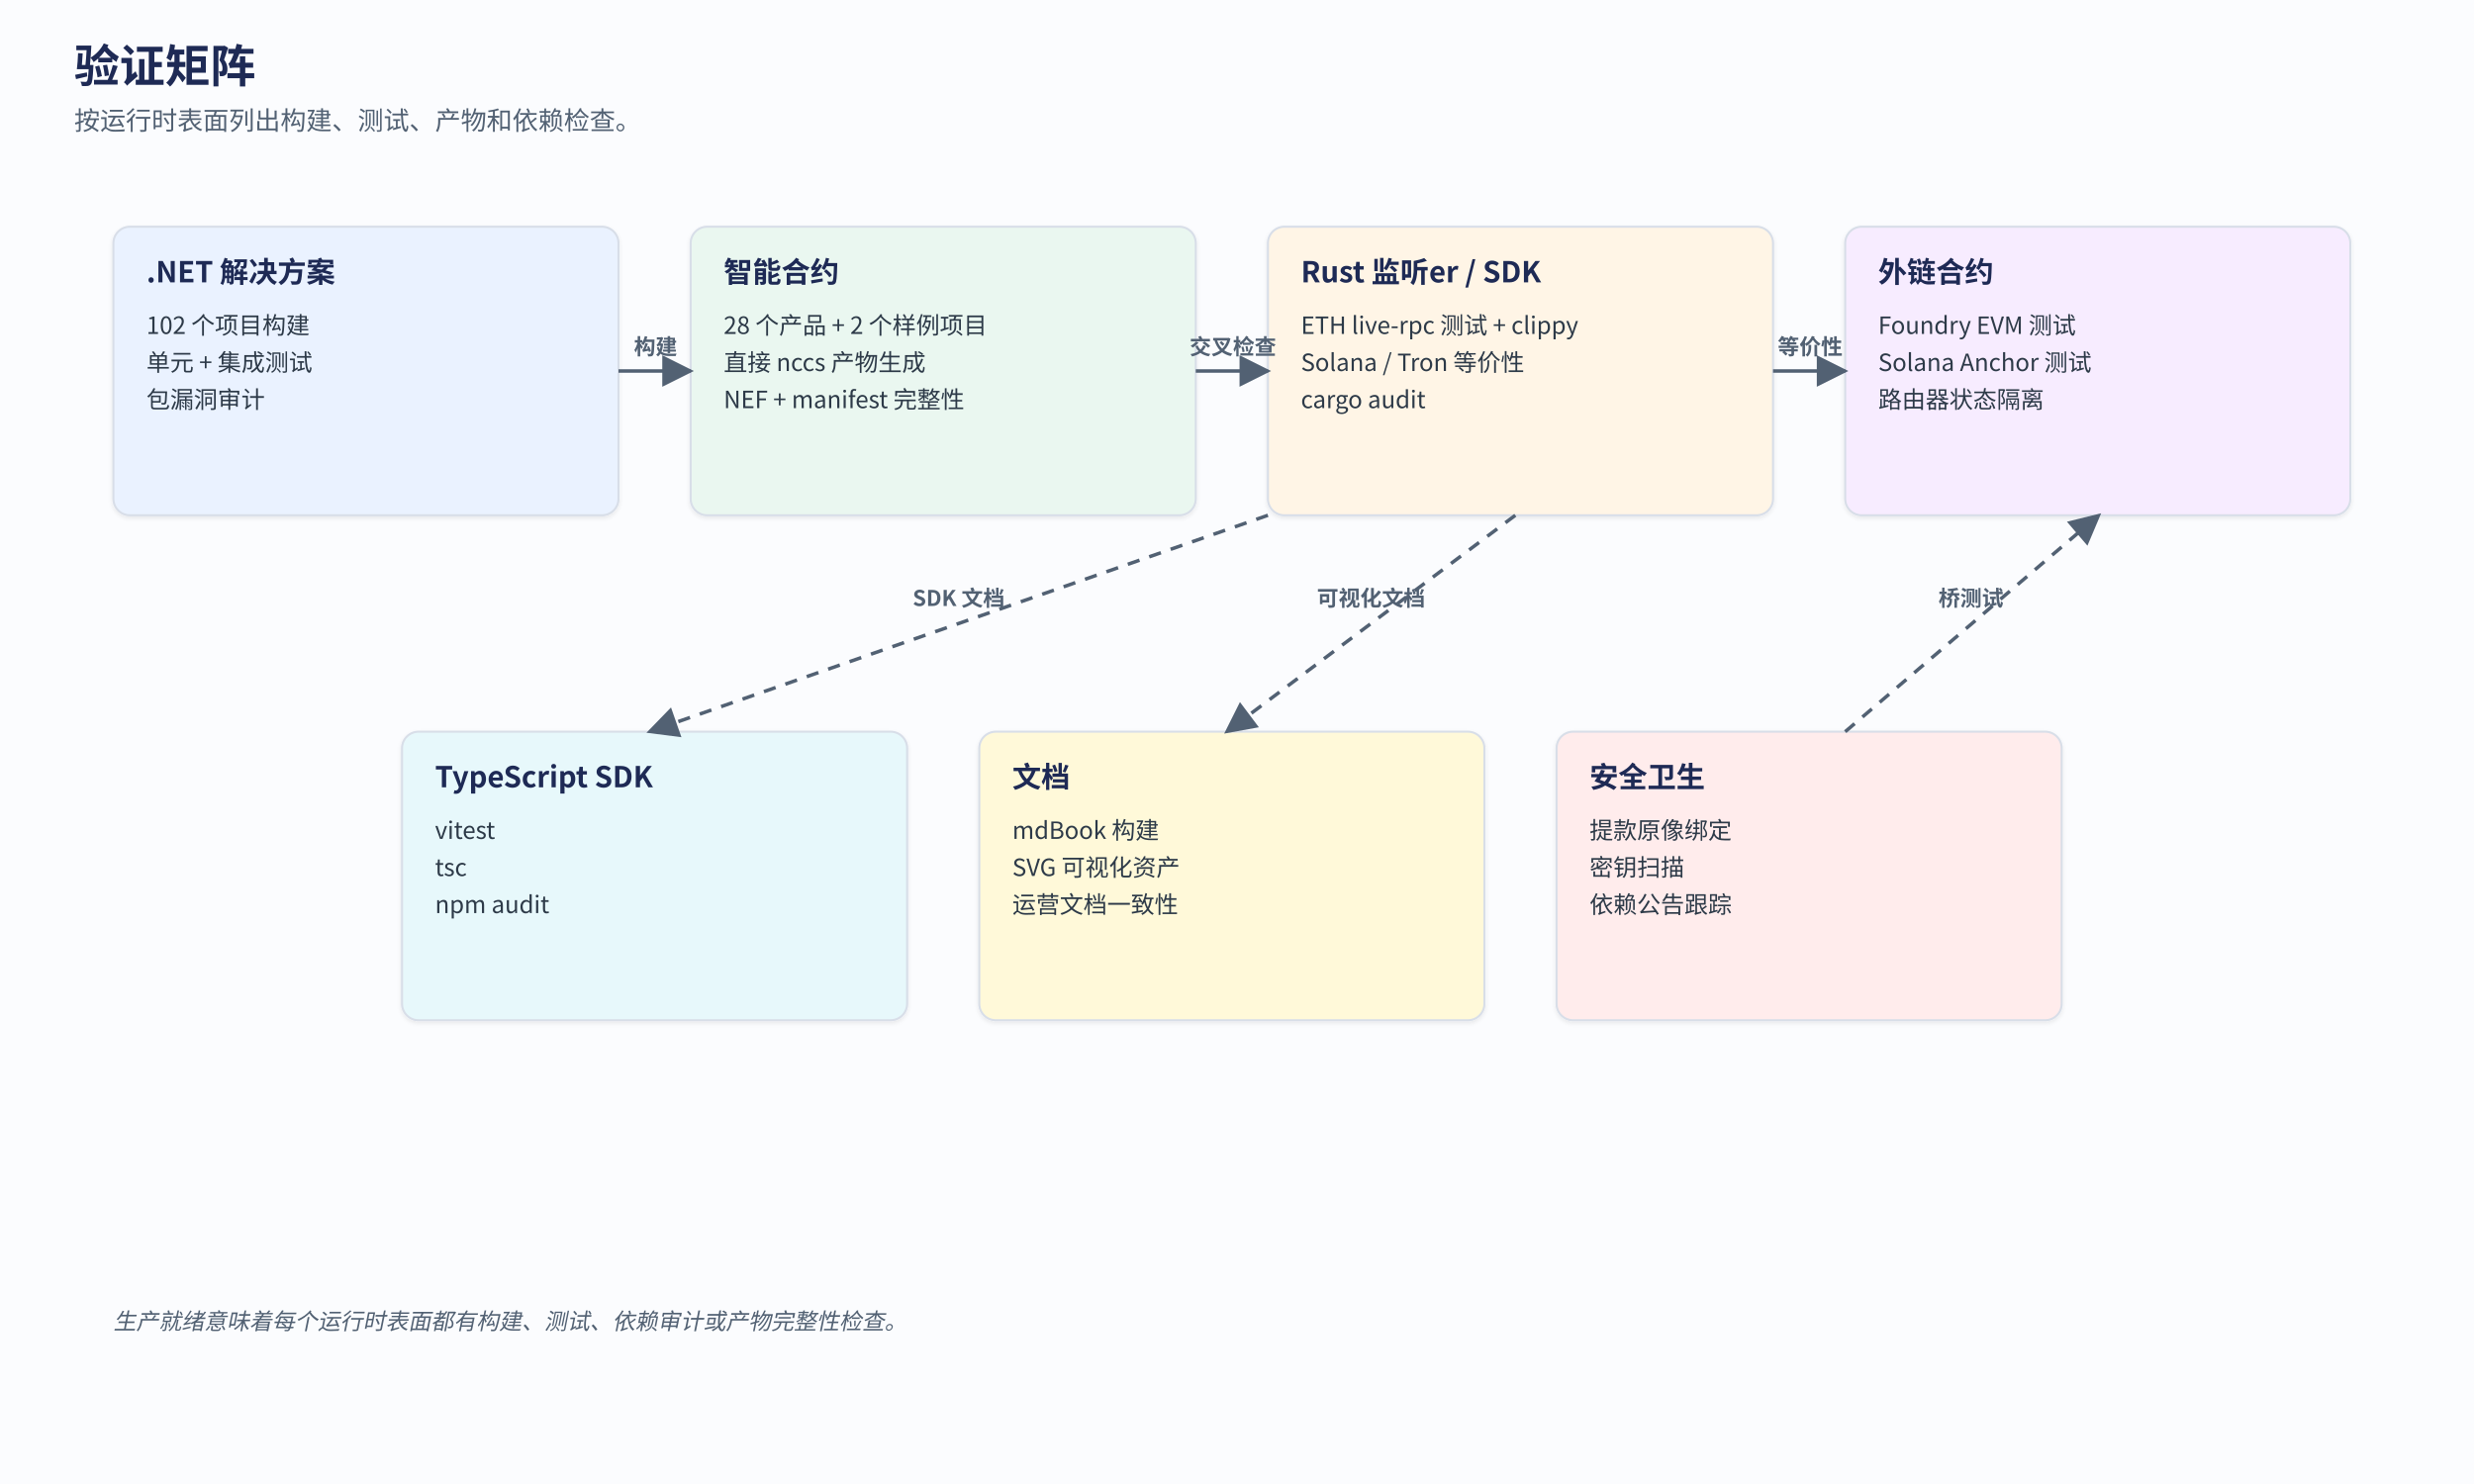
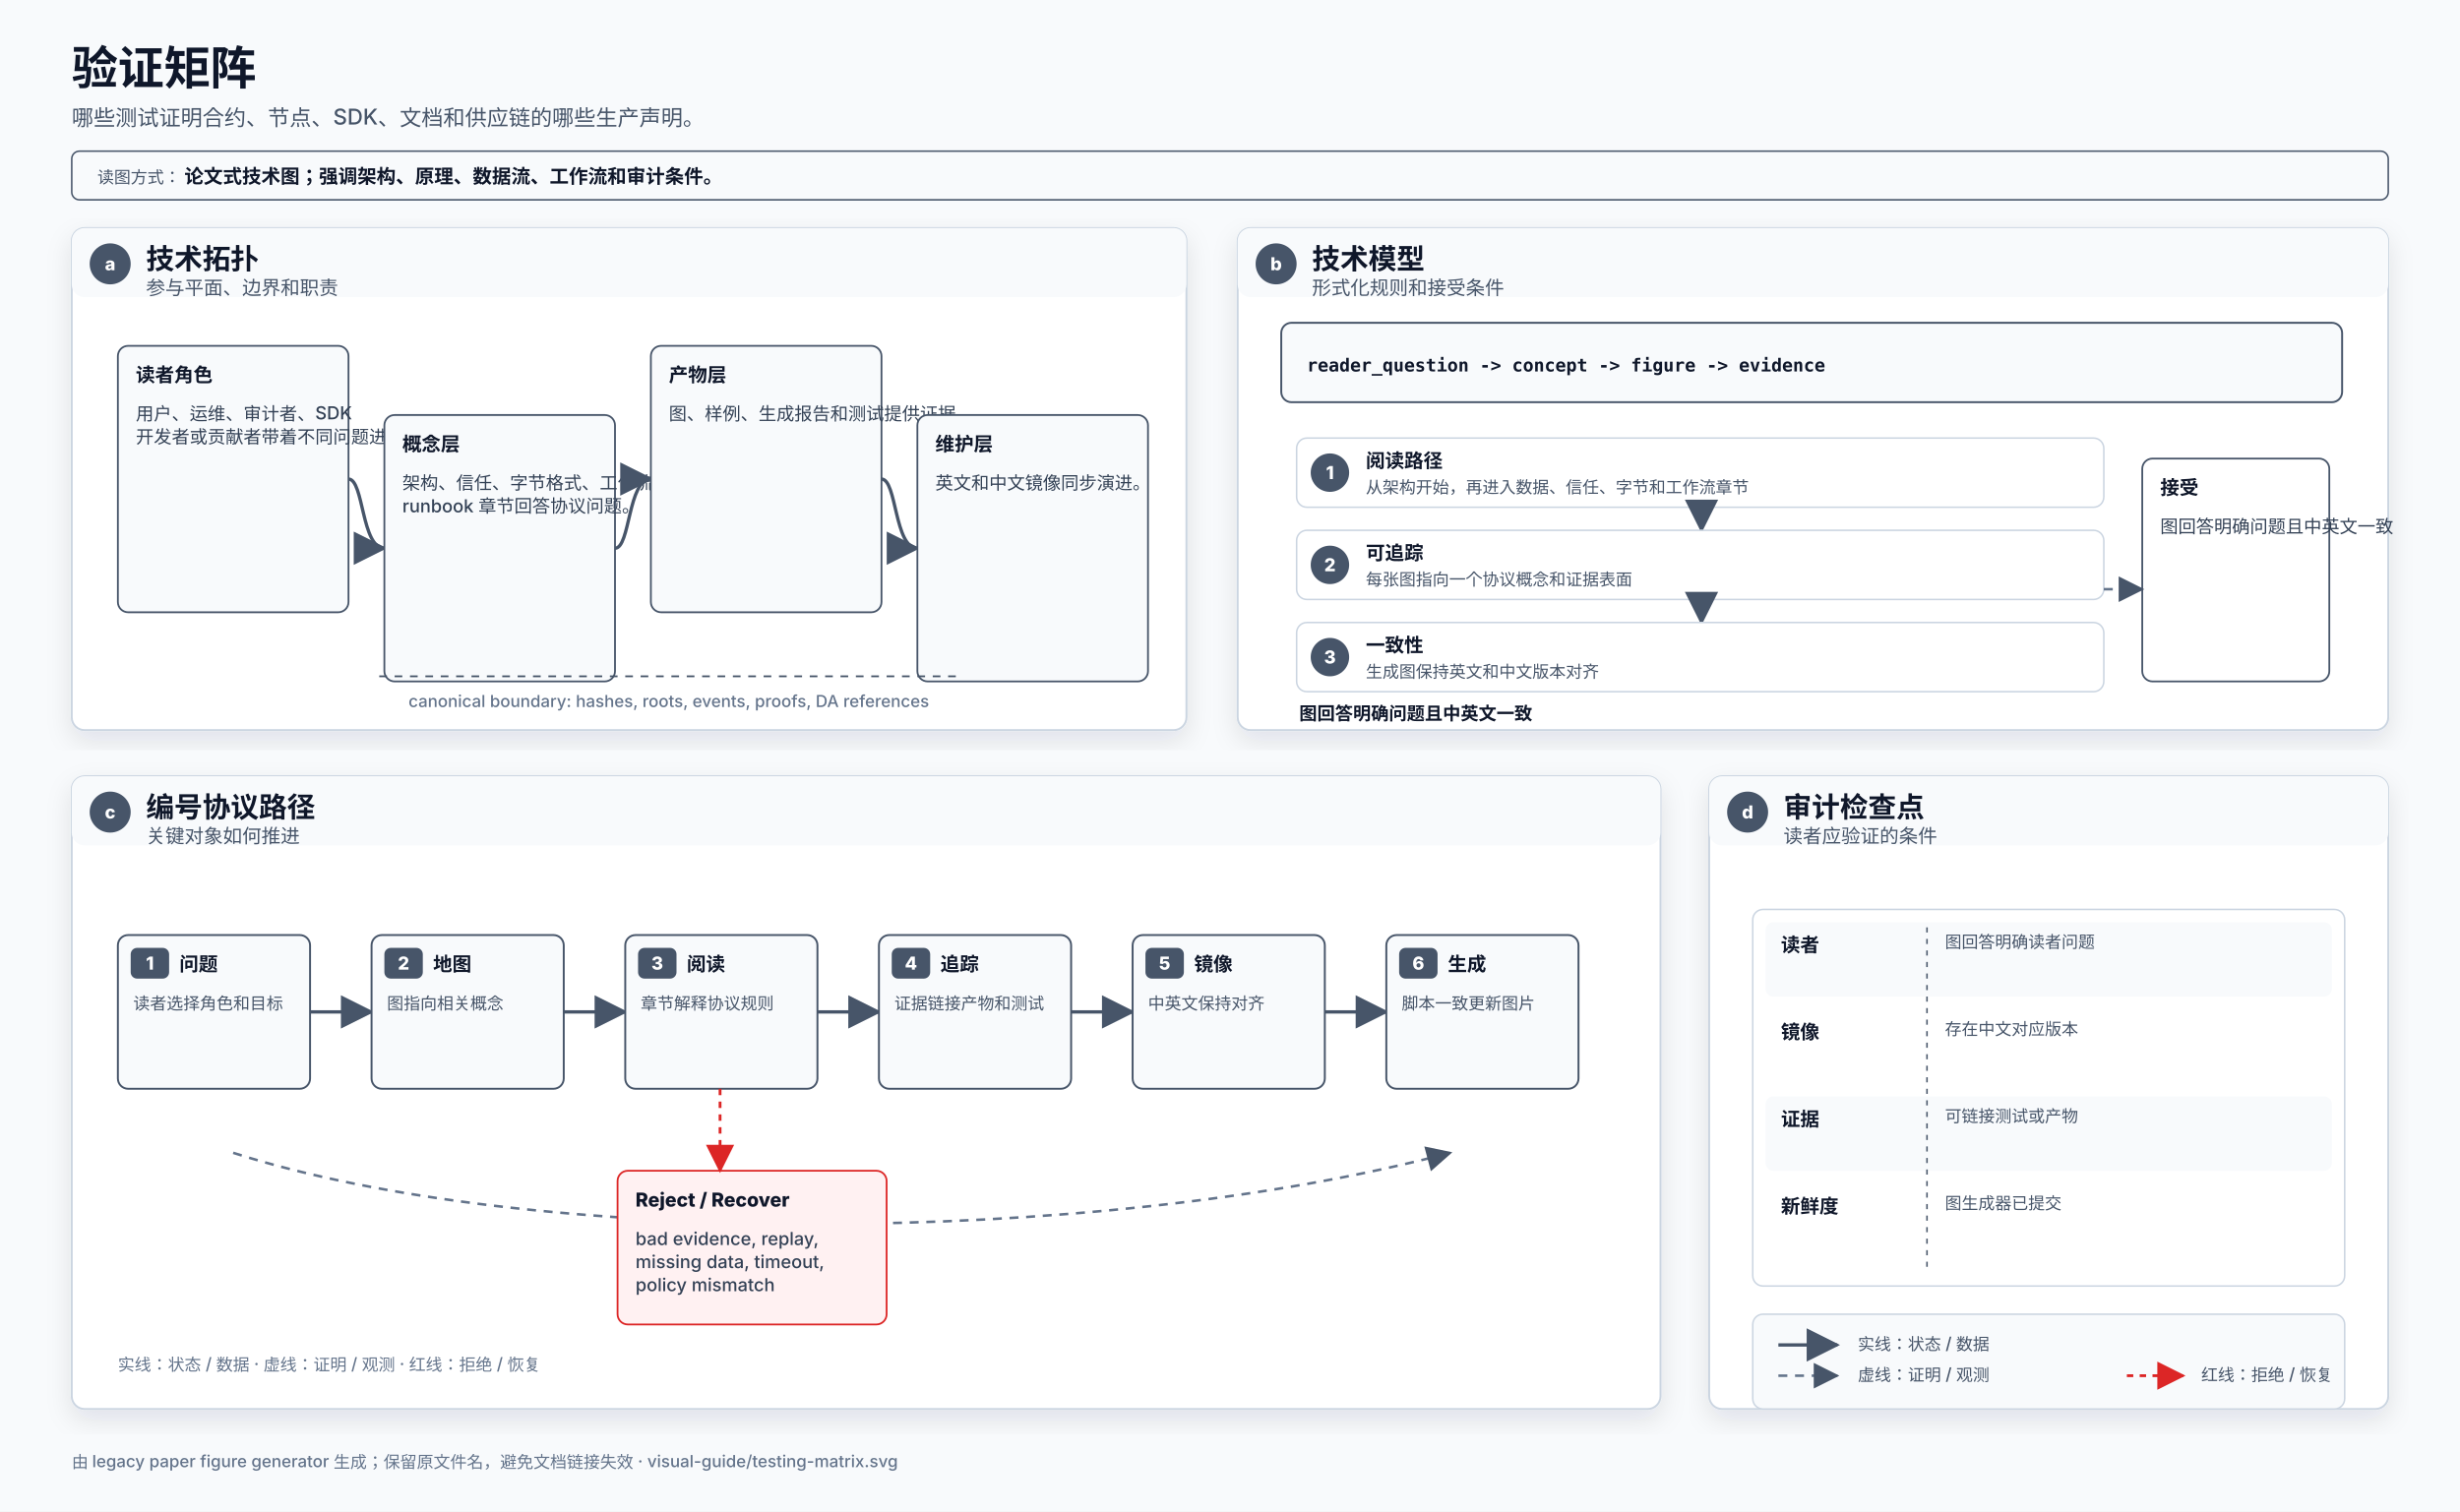
- <svg xmlns="http://www.w3.org/2000/svg" viewBox="0 0 1200 720" width="1200" height="720" font-family="'Noto Sans CJK SC', -apple-system, BlinkMacSystemFont, 'Segoe UI', Helvetica, Arial, sans-serif" role="img" aria-labelledby="title desc">
+ <svg xmlns="http://www.w3.org/2000/svg" width="1920" height="1180" viewBox="0 0 1920 1180" role="img" aria-label="验证矩阵">
  <defs>
-     <marker id="arrow" viewBox="0 0 10 10" refX="9" refY="5" markerWidth="9" markerHeight="9" orient="auto">
-       <path d="M0,0 L10,5 L0,10 Z" fill="#526173" />
+     <marker id="arrowAccent" viewBox="0 0 10 10" refX="9.2" refY="5" markerWidth="10" markerHeight="10" orient="auto">
+       <path d="M0,0 L10,5 L0,10 Z" fill="#475569" />
    </marker>
-     <filter id="card" x="-2%" y="-3%" width="104%" height="106%">
-       <feDropShadow dx="0" dy="1" stdDeviation="1.0" flood-color="#000000" flood-opacity="0.08" />
+     <marker id="arrowGray" viewBox="0 0 10 10" refX="9.2" refY="5" markerWidth="10" markerHeight="10" orient="auto">
+       <path d="M0,0 L10,5 L0,10 Z" fill="#475569" />
+     </marker>
+     <marker id="arrowFault" viewBox="0 0 10 10" refX="9.2" refY="5" markerWidth="10" markerHeight="10" orient="auto">
+       <path d="M0,0 L10,5 L0,10 Z" fill="#dc2626" />
+     </marker>
+     <filter id="shadow" x="-3%" y="-4%" width="106%" height="108%">
+       <feDropShadow dx="0" dy="8" stdDeviation="10" flood-color="#0f172a" flood-opacity="0.10" />
    </filter>
    <style>
-       .bg { fill: #fbfcfe; }
-       .page-title { font-size: 22px; font-weight: 750; fill: #1e2a55; }
-       .page-subtitle { font-size: 12.5px; fill: #526173; }
-       .box-title { font-size: 14px; font-weight: 750; fill: #1e2a55; }
-       .small-title { font-size: 12px; font-weight: 700; fill: #1e2a55; }
-       .lane-title { font-size: 13px; font-weight: 750; fill: #1e2a55; }
-       .body { font-size: 11.5px; fill: #2d3a48; }
-       .body-strong { font-size: 11.5px; font-weight: 700; fill: #1e2a55; }
-       .caption { font-size: 11px; fill: #526173; font-style: italic; }
-       .arrow { stroke: #526173; stroke-width: 1.7; }
-       .dashed { stroke-dasharray: 6 5; }
-       .arrow-label { font-size: 10.5px; fill: #526173; font-weight: 650; }
-       .lifeline { stroke: #c7d0dc; stroke-width: 1.1; stroke-dasharray: 4 4; }
-       .zone-title { font-size: 13px; font-weight: 750; fill: #526173; letter-spacing: .2px; }
-       .mono { font-family: 'Noto Sans Mono CJK SC', ui-monospace, SFMono-Regular, Consolas, monospace; font-size: 10.5px; fill: #1e2a55; }
-     </style>
+ .bg{fill:#f8fafc}.panel{fill:#ffffff;stroke:#cbd5e1;stroke-width:1.5;filter:url(#shadow)}
+ .title{font:800 36px 'Inter','Segoe UI',Arial,sans-serif;fill:#0f172a}.subtitle{font:500 17px 'Inter','Segoe UI',Arial,sans-serif;fill:#475569}
+ .panelTitle{font:750 22px 'Inter','Segoe UI',Arial,sans-serif;fill:#0f172a}.panelSub{font:500 15px 'Inter','Segoe UI',Arial,sans-serif;fill:#475569}
+ .strong{font:760 15px 'Inter','Segoe UI',Arial,sans-serif;fill:#0f172a}.body{font:500 14px 'Inter','Segoe UI',Arial,sans-serif;fill:#334155}.small{font:500 13px 'Inter','Segoe UI',Arial,sans-serif;fill:#475569}
+ .mono{font:650 14px 'Cascadia Mono','SFMono-Regular',Consolas,monospace;fill:#0f172a}.label{font:800 14px 'Inter','Segoe UI',Arial,sans-serif;fill:#ffffff}.caption{font:500 13px 'Inter','Segoe UI',Arial,sans-serif;fill:#64748b}
+ .accentArrow{stroke:#475569;stroke-width:2.6;fill:none;marker-end:url(#arrowAccent)}.dashArrow{stroke:#64748b;stroke-width:2.0;fill:none;stroke-dasharray:7 6;marker-end:url(#arrowGray)}.faultArrow{stroke:#dc2626;stroke-width:2.2;fill:none;stroke-dasharray:5 5;marker-end:url(#arrowFault)}
+ </style>
  </defs>
-   <rect class="bg" width="1200" height="720" />
-   <text x="36" y="40" class="page-title">验证矩阵</text>
-   <text x="36" y="63" class="page-subtitle">按运行时表面列出构建、测试、产物和依赖检查。</text>
-   <g>
-     <rect x="55" y="110" width="245" height="140" rx="8" fill="#eaf2ff" stroke="#d8dee8" filter="url(#card)" />
-     <text x="71" y="137" class="box-title">.NET 解决方案</text>
-     <text x="71" y="162" class="body" text-anchor="start">
-       <tspan x="71" dy="0">102 个项目构建</tspan>
-       <tspan x="71" dy="18">单元 + 集成测试</tspan>
-       <tspan x="71" dy="18">包漏洞审计</tspan>
-     </text>
-   </g>
-   <g>
-     <rect x="335" y="110" width="245" height="140" rx="8" fill="#eaf7f0" stroke="#d8dee8" filter="url(#card)" />
-     <text x="351" y="137" class="box-title">智能合约</text>
-     <text x="351" y="162" class="body" text-anchor="start">
-       <tspan x="351" dy="0">28 个产品 + 2 个样例项目</tspan>
-       <tspan x="351" dy="18">直接 nccs 产物生成</tspan>
-       <tspan x="351" dy="18">NEF + manifest 完整性</tspan>
-     </text>
-   </g>
-   <g>
-     <rect x="615" y="110" width="245" height="140" rx="8" fill="#fff5e6" stroke="#d8dee8" filter="url(#card)" />
-     <text x="631" y="137" class="box-title">Rust 监听er / SDK</text>
-     <text x="631" y="162" class="body" text-anchor="start">
-       <tspan x="631" dy="0">ETH live-rpc 测试 + clippy</tspan>
-       <tspan x="631" dy="18">Solana / Tron 等价性</tspan>
-       <tspan x="631" dy="18">cargo audit</tspan>
-     </text>
-   </g>
-   <g>
-     <rect x="895" y="110" width="245" height="140" rx="8" fill="#f7ecff" stroke="#d8dee8" filter="url(#card)" />
-     <text x="911" y="137" class="box-title">外链合约</text>
-     <text x="911" y="162" class="body" text-anchor="start">
-       <tspan x="911" dy="0">Foundry EVM 测试</tspan>
-       <tspan x="911" dy="18">Solana Anchor 测试</tspan>
-       <tspan x="911" dy="18">路由器状态隔离</tspan>
-     </text>
-   </g>
-   <g>
-     <rect x="195" y="355" width="245" height="140" rx="8" fill="#e7f8fb" stroke="#d8dee8" filter="url(#card)" />
-     <text x="211" y="382" class="box-title">TypeScript SDK</text>
-     <text x="211" y="407" class="body" text-anchor="start">
-       <tspan x="211" dy="0">vitest</tspan>
-       <tspan x="211" dy="18">tsc</tspan>
-       <tspan x="211" dy="18">npm audit</tspan>
-     </text>
-   </g>
-   <g>
-     <rect x="475" y="355" width="245" height="140" rx="8" fill="#fff9d9" stroke="#d8dee8" filter="url(#card)" />
-     <text x="491" y="382" class="box-title">文档</text>
-     <text x="491" y="407" class="body" text-anchor="start">
-       <tspan x="491" dy="0">mdBook 构建</tspan>
-       <tspan x="491" dy="18">SVG 可视化资产</tspan>
-       <tspan x="491" dy="18">运营文档一致性</tspan>
-     </text>
-   </g>
-   <g>
-     <rect x="755" y="355" width="245" height="140" rx="8" fill="#ffecec" stroke="#d8dee8" filter="url(#card)" />
-     <text x="771" y="382" class="box-title">安全卫生</text>
-     <text x="771" y="407" class="body" text-anchor="start">
-       <tspan x="771" dy="0">提款原像绑定</tspan>
-       <tspan x="771" dy="18">密钥扫描</tspan>
-       <tspan x="771" dy="18">依赖公告跟踪</tspan>
-     </text>
-   </g>
-   <line x1="300" y1="180" x2="335" y2="180" class="arrow" marker-end="url(#arrow)" />
-   <text x="318" y="172" text-anchor="middle" class="arrow-label">构建</text>
-   <line x1="580" y1="180" x2="615" y2="180" class="arrow" marker-end="url(#arrow)" />
-   <text x="598" y="172" text-anchor="middle" class="arrow-label">交叉检查</text>
-   <line x1="860" y1="180" x2="895" y2="180" class="arrow" marker-end="url(#arrow)" />
-   <text x="878" y="172" text-anchor="middle" class="arrow-label">等价性</text>
-   <line x1="615" y1="250" x2="315" y2="355" class="arrow dashed" marker-end="url(#arrow)" />
-   <text x="465" y="294" text-anchor="middle" class="arrow-label">SDK 文档</text>
-   <line x1="735" y1="250" x2="595" y2="355" class="arrow dashed" marker-end="url(#arrow)" />
-   <text x="665" y="294" text-anchor="middle" class="arrow-label">可视化文档</text>
-   <line x1="895" y1="355" x2="1018" y2="250" class="arrow dashed" marker-end="url(#arrow)" />
-   <text x="956" y="294" text-anchor="middle" class="arrow-label">桥测试</text>
-   <text x="55" y="645" class="caption">生产就绪意味着每个运行时表面都有构建、测试、依赖审计或产物完整性检查。</text>
+   <rect class="bg" width="1920" height="1180" />
+   <text x="56" y="66" class="title">验证矩阵</text>
+   <text x="56" y="98" class="subtitle">哪些测试证明合约、节点、SDK、文档和供应链的哪些生产声明。</text>
+   <rect x="56" y="118" width="1808" height="38" rx="6" fill="#f8fafc" stroke="#475569" stroke-width="1.2" />
+   <text x="76" y="143" class="small">读图方式： <tspan class="strong">论文式技术图；强调架构、原理、数据流、工作流和审计条件。</tspan>
+   </text>
+   <rect x="56" y="178" width="870" height="392" rx="10" class="panel" />
+   <rect x="56" y="178" width="870" height="54" rx="10" fill="#f8fafc" />
+   <circle cx="86" cy="206" r="16" fill="#475569" />
+   <text x="86" y="211" text-anchor="middle" class="label">a</text>
+   <text x="114" y="210" class="panelTitle">技术拓扑</text>
+   <text x="114" y="230" class="panelSub">参与平面、边界和职责</text>
+   <rect x="966" y="178" width="898" height="392" rx="10" class="panel" />
+   <rect x="966" y="178" width="898" height="54" rx="10" fill="#f8fafc" />
+   <circle cx="996" cy="206" r="16" fill="#475569" />
+   <text x="996" y="211" text-anchor="middle" class="label">b</text>
+   <text x="1024" y="210" class="panelTitle">技术模型</text>
+   <text x="1024" y="230" class="panelSub">形式化规则和接受条件</text>
+   <rect x="56" y="606" width="1240" height="494" rx="10" class="panel" />
+   <rect x="56" y="606" width="1240" height="54" rx="10" fill="#f8fafc" />
+   <circle cx="86" cy="634" r="16" fill="#475569" />
+   <text x="86" y="639" text-anchor="middle" class="label">c</text>
+   <text x="114" y="638" class="panelTitle">编号协议路径</text>
+   <text x="114" y="658" class="panelSub">关键对象如何推进</text>
+   <rect x="1334" y="606" width="530" height="494" rx="10" class="panel" />
+   <rect x="1334" y="606" width="530" height="54" rx="10" fill="#f8fafc" />
+   <circle cx="1364" cy="634" r="16" fill="#475569" />
+   <text x="1364" y="639" text-anchor="middle" class="label">d</text>
+   <text x="1392" y="638" class="panelTitle">审计检查点</text>
+   <text x="1392" y="658" class="panelSub">读者应验证的条件</text>
+   <rect x="92" y="270" width="180" height="208" rx="8" fill="#f8fafc" stroke="#475569" stroke-width="1.4" />
+   <text x="106" y="298" class="strong">读者角色</text>
+   <text x="106" y="328" class="body">用户、运维、审计者、SDK</text>
+   <text x="106" y="346" class="body">开发者或贡献者带着不同问题进入。</text>
+   <path class="accentArrow" d="M272 374 C284 374 282 428 300 428" />
+   <rect x="300" y="324" width="180" height="208" rx="8" fill="#f8fafc" stroke="#475569" stroke-width="1.4" />
+   <text x="314" y="352" class="strong">概念层</text>
+   <text x="314" y="382" class="body">架构、信任、字节格式、工作流和</text>
+   <text x="314" y="400" class="body">runbook 章节回答协议问题。</text>
+   <path class="accentArrow" d="M480 428 C492 428 490 374 508 374" />
+   <rect x="508" y="270" width="180" height="208" rx="8" fill="#f8fafc" stroke="#475569" stroke-width="1.4" />
+   <text x="522" y="298" class="strong">产物层</text>
+   <text x="522" y="328" class="body">图、样例、生成报告和测试提供证据。</text>
+   <path class="accentArrow" d="M688 374 C700 374 698 428 716 428" />
+   <rect x="716" y="324" width="180" height="208" rx="8" fill="#f8fafc" stroke="#475569" stroke-width="1.4" />
+   <text x="730" y="352" class="strong">维护层</text>
+   <text x="730" y="382" class="body">英文和中文镜像同步演进。</text>
+   <line x1="296" y1="528" x2="752" y2="528" stroke="#475569" stroke-width="1.4" stroke-dasharray="6 6" />
+   <text x="522" y="552" class="caption" text-anchor="middle">canonical boundary: hashes, roots, events, proofs, DA references</text>
+   <rect x="1000" y="252" width="828" height="62" rx="8" fill="#f8fafc" stroke="#475569" stroke-width="1.5" />
+   <text x="1020" y="290" class="mono">reader_question -&gt; concept -&gt; figure -&gt; evidence</text>
+   <rect x="1012" y="342" width="630" height="54" rx="8" fill="#ffffff" stroke="#cbd5e1" stroke-width="1.2" />
+   <circle cx="1038" cy="369" r="15" fill="#475569" />
+   <text x="1038" y="374" text-anchor="middle" class="label">1</text>
+   <text x="1066" y="365" class="strong">阅读路径</text>
+   <text x="1066" y="385" class="small">从架构开始，再进入数据、信任、字节和工作流章节</text>
+   <path class="accentArrow" d="M1328 396 L1328 414" />
+   <rect x="1012" y="414" width="630" height="54" rx="8" fill="#ffffff" stroke="#cbd5e1" stroke-width="1.2" />
+   <circle cx="1038" cy="441" r="15" fill="#475569" />
+   <text x="1038" y="446" text-anchor="middle" class="label">2</text>
+   <text x="1066" y="437" class="strong">可追踪</text>
+   <text x="1066" y="457" class="small">每张图指向一个协议概念和证据表面</text>
+   <path class="accentArrow" d="M1328 468 L1328 486" />
+   <rect x="1012" y="486" width="630" height="54" rx="8" fill="#ffffff" stroke="#cbd5e1" stroke-width="1.2" />
+   <circle cx="1038" cy="513" r="15" fill="#475569" />
+   <text x="1038" y="518" text-anchor="middle" class="label">3</text>
+   <text x="1066" y="509" class="strong">一致性</text>
+   <text x="1066" y="529" class="small">生成图保持英文和中文版本对齐</text>
+   <rect x="1672" y="358" width="146" height="174" rx="8" fill="#ffffff" stroke="#475569" stroke-width="1.4" />
+   <text x="1686" y="386" class="strong">接受</text>
+   <text x="1686" y="416" class="body">图回答明确问题且中英文一致</text>
+   <path class="dashArrow" d="M1642 460 L1672 460" />
+   <text x="1014" y="562" class="mono">图回答明确问题且中英文一致</text>
+   <rect x="92" y="730" width="150" height="120" rx="8" fill="#f8fafc" stroke="#475569" stroke-width="1.5" />
+   <rect x="102" y="740" width="30" height="24" rx="5" fill="#475569" />
+   <text x="117" y="757" text-anchor="middle" class="label">1</text>
+   <text x="140" y="758" class="strong">问题</text>
+   <text x="104" y="788" class="small">读者选择角色和目标</text>
+   <path class="accentArrow" d="M242 790 L290 790" />
+   <rect x="290" y="730" width="150" height="120" rx="8" fill="#f8fafc" stroke="#475569" stroke-width="1.5" />
+   <rect x="300" y="740" width="30" height="24" rx="5" fill="#475569" />
+   <text x="315" y="757" text-anchor="middle" class="label">2</text>
+   <text x="338" y="758" class="strong">地图</text>
+   <text x="302" y="788" class="small">图指向相关概念</text>
+   <path class="accentArrow" d="M440 790 L488 790" />
+   <rect x="488" y="730" width="150" height="120" rx="8" fill="#f8fafc" stroke="#475569" stroke-width="1.5" />
+   <rect x="498" y="740" width="30" height="24" rx="5" fill="#475569" />
+   <text x="513" y="757" text-anchor="middle" class="label">3</text>
+   <text x="536" y="758" class="strong">阅读</text>
+   <text x="500" y="788" class="small">章节解释协议规则</text>
+   <path class="accentArrow" d="M638 790 L686 790" />
+   <rect x="686" y="730" width="150" height="120" rx="8" fill="#f8fafc" stroke="#475569" stroke-width="1.5" />
+   <rect x="696" y="740" width="30" height="24" rx="5" fill="#475569" />
+   <text x="711" y="757" text-anchor="middle" class="label">4</text>
+   <text x="734" y="758" class="strong">追踪</text>
+   <text x="698" y="788" class="small">证据链接产物和测试</text>
+   <path class="accentArrow" d="M836 790 L884 790" />
+   <rect x="884" y="730" width="150" height="120" rx="8" fill="#f8fafc" stroke="#475569" stroke-width="1.5" />
+   <rect x="894" y="740" width="30" height="24" rx="5" fill="#475569" />
+   <text x="909" y="757" text-anchor="middle" class="label">5</text>
+   <text x="932" y="758" class="strong">镜像</text>
+   <text x="896" y="788" class="small">中英文保持对齐</text>
+   <path class="accentArrow" d="M1034 790 L1082 790" />
+   <rect x="1082" y="730" width="150" height="120" rx="8" fill="#f8fafc" stroke="#475569" stroke-width="1.5" />
+   <rect x="1092" y="740" width="30" height="24" rx="5" fill="#475569" />
+   <text x="1107" y="757" text-anchor="middle" class="label">6</text>
+   <text x="1130" y="758" class="strong">生成</text>
+   <text x="1094" y="788" class="small">脚本一致更新图片</text>
+   <path class="dashArrow" d="M182 900 C412 974 852 974 1132 900" />
+   <rect x="482" y="914" width="210" height="120" rx="8" fill="#fff1f2" stroke="#dc2626" stroke-width="1.4" />
+   <text x="496" y="942" class="strong">Reject / Recover</text>
+   <text x="496" y="972" class="body">bad evidence, replay,</text>
+   <text x="496" y="990" class="body">missing data, timeout,</text>
+   <text x="496" y="1008" class="body">policy mismatch</text>
+   <path class="faultArrow" d="M562 850 L562 914" />
+   <text x="92" y="1070" class="caption">实线：状态 / 数据 · 虚线：证明 / 观测 · 红线：拒绝 / 恢复</text>
+   <rect x="1368" y="710" width="462" height="294" rx="8" fill="#ffffff" stroke="#cbd5e1" stroke-width="1.2" />
+   <rect x="1378" y="720" width="442" height="58" rx="6" fill="#f8fafc" />
+   <text x="1390" y="743" class="strong">读者</text>
+   <text x="1518" y="740" class="small">图回答明确读者问题</text>
+   <rect x="1378" y="788" width="442" height="58" rx="6" fill="#ffffff" />
+   <text x="1390" y="811" class="strong">镜像</text>
+   <text x="1518" y="808" class="small">存在中文对应版本</text>
+   <rect x="1378" y="856" width="442" height="58" rx="6" fill="#f8fafc" />
+   <text x="1390" y="879" class="strong">证据</text>
+   <text x="1518" y="876" class="small">可链接测试或产物</text>
+   <rect x="1378" y="924" width="442" height="58" rx="6" fill="#ffffff" />
+   <text x="1390" y="947" class="strong">新鲜度</text>
+   <text x="1518" y="944" class="small">图生成器已提交</text>
+   <line x1="1504" y1="724" x2="1504" y2="992" stroke="#475569" stroke-width="1.2" stroke-dasharray="4 5" />
+   <rect x="1368" y="1026" width="462" height="74" rx="8" fill="#f8fafc" stroke="#cbd5e1" stroke-width="1.2" />
+   <line x1="1388" y1="1050" x2="1434" y2="1050" stroke="#475569" stroke-width="2.6" marker-end="url(#arrowAccent)" />
+   <text x="1450" y="1054" class="small">实线：状态 / 数据</text>
+   <line x1="1388" y1="1074" x2="1434" y2="1074" stroke="#64748b" stroke-width="2.0" stroke-dasharray="7 6" marker-end="url(#arrowGray)" />
+   <text x="1450" y="1078" class="small">虚线：证明 / 观测</text>
+   <line x1="1660" y1="1074" x2="1704" y2="1074" stroke="#dc2626" stroke-width="2.2" stroke-dasharray="5 5" marker-end="url(#arrowFault)" />
+   <text x="1718" y="1078" class="small">红线：拒绝 / 恢复</text>
+   <text x="56" y="1146" class="caption">由 legacy paper figure generator 生成；保留原文件名，避免文档链接失效 · visual-guide/testing-matrix.svg</text>
</svg>
